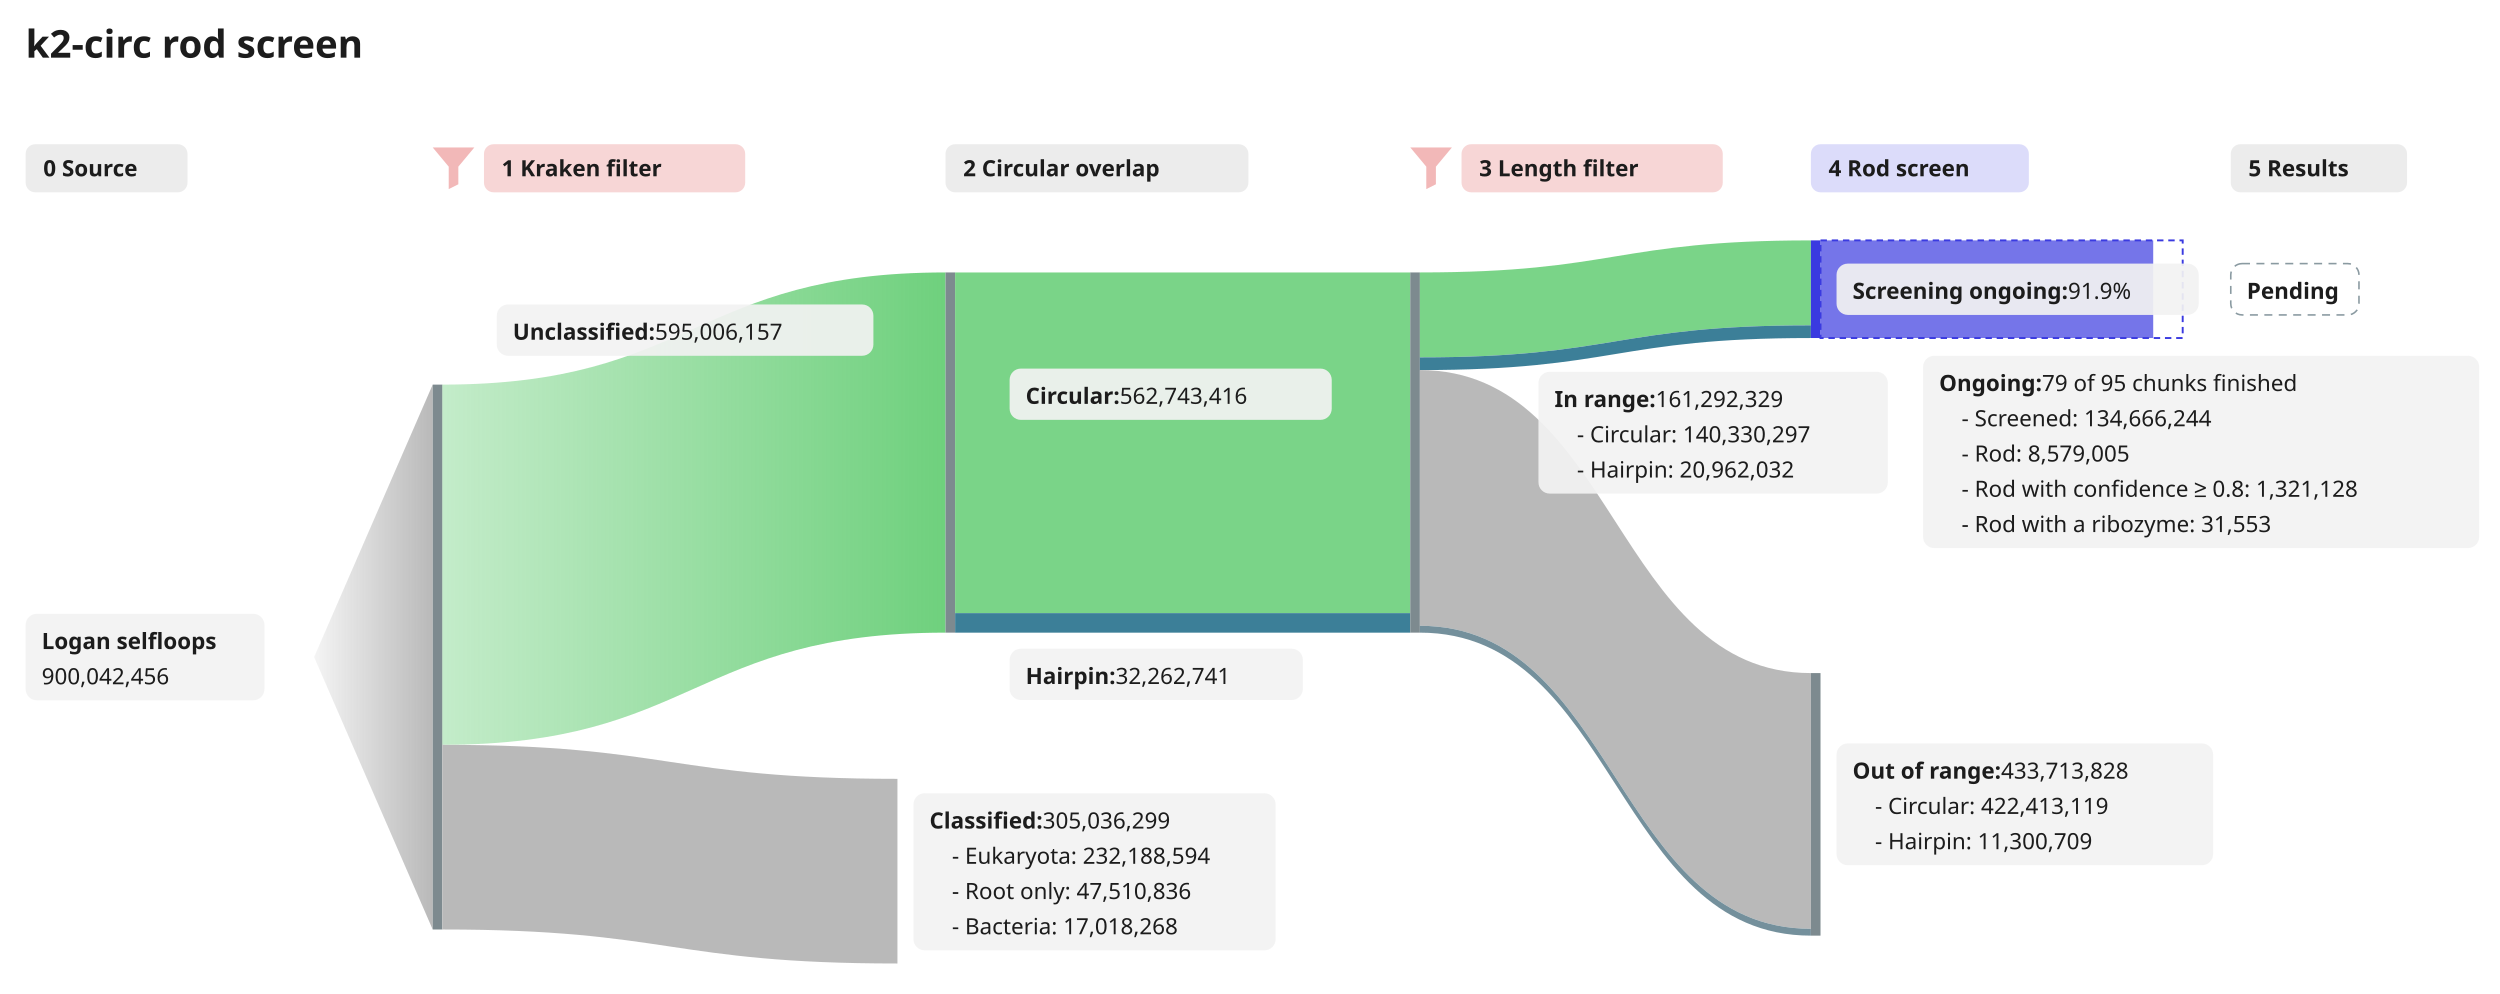
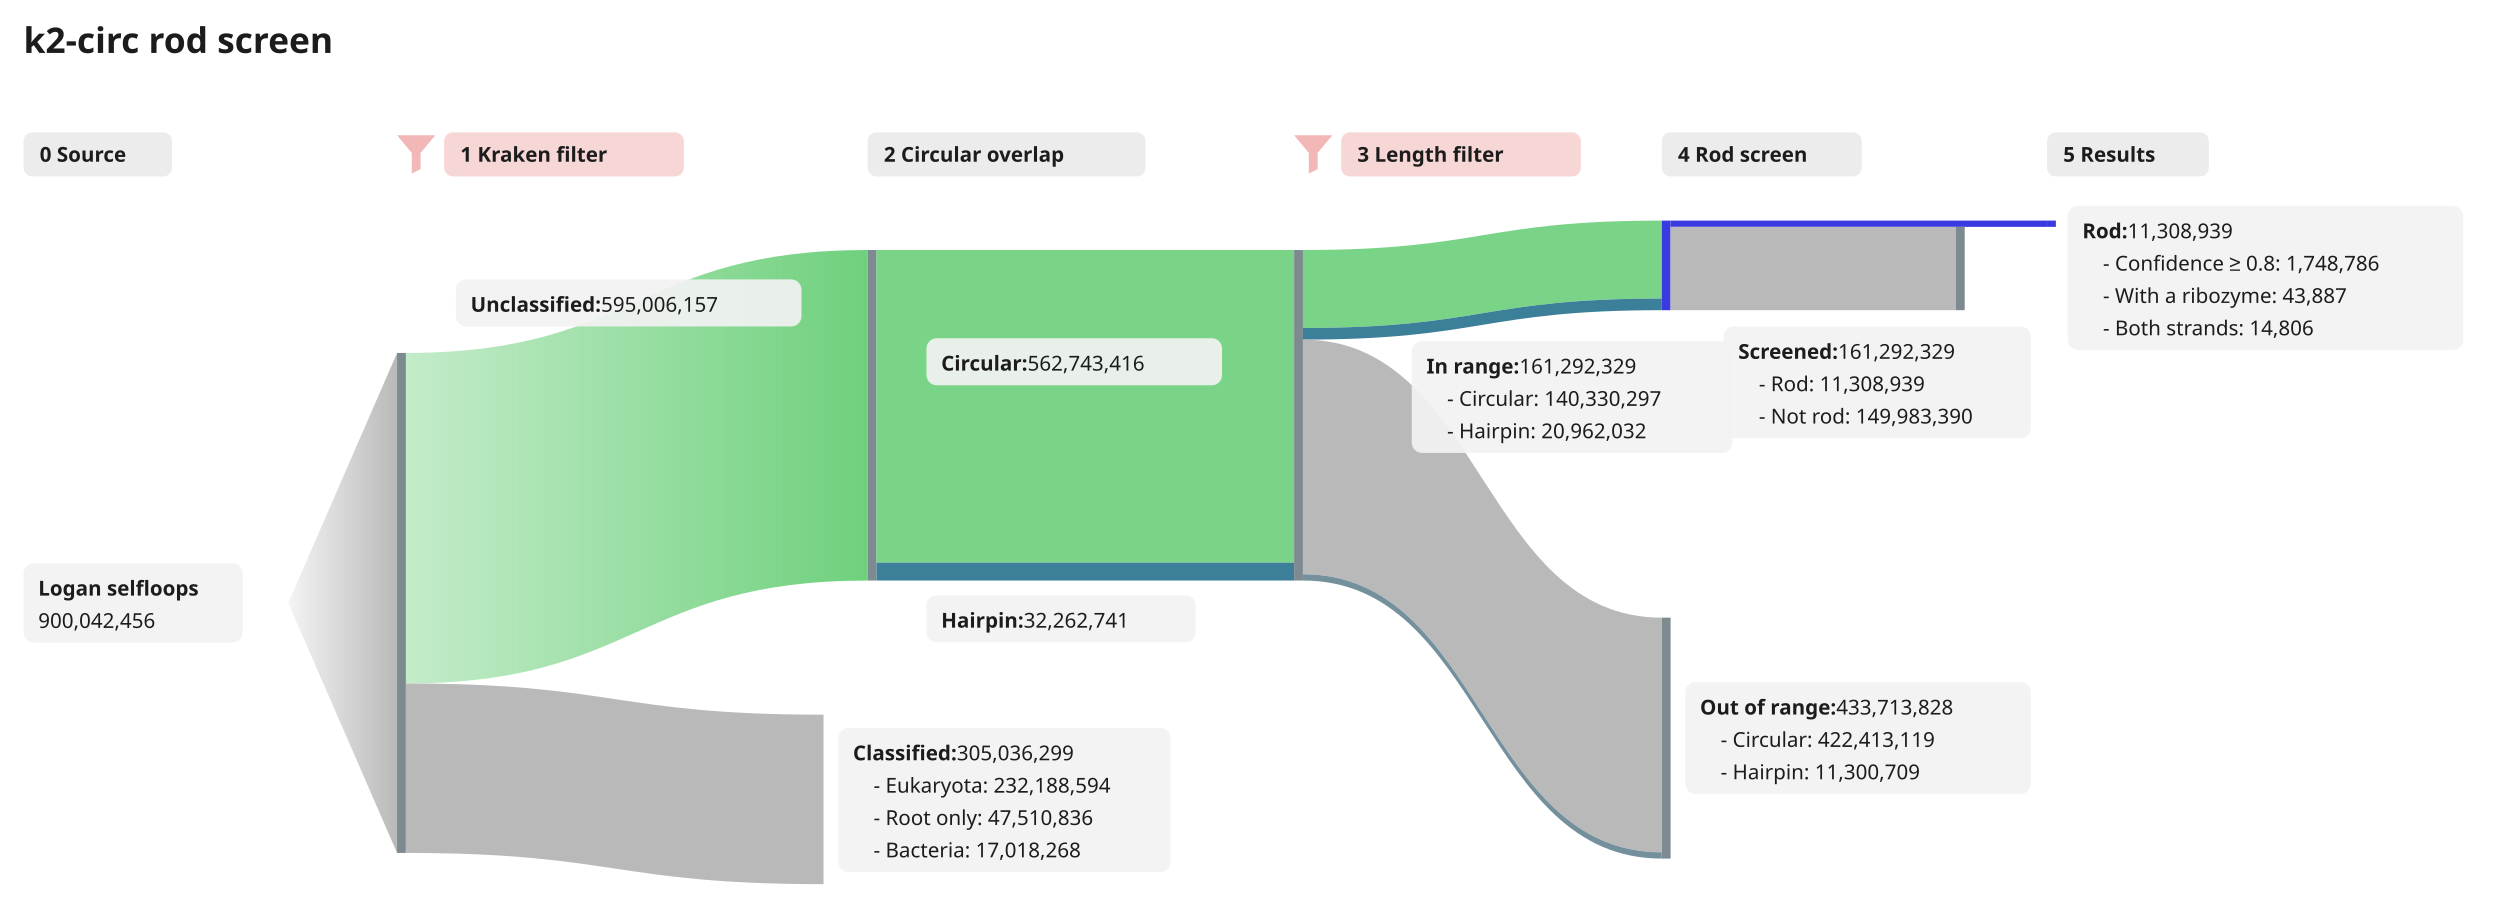
- <svg xmlns="http://www.w3.org/2000/svg" viewBox="0 0 1560 620" width="1560" height="620" role="img" aria-labelledby="t d">
+ <svg xmlns="http://www.w3.org/2000/svg" viewBox="0 0 1700 620" width="1700" height="620" role="img" aria-labelledby="t d">
  <style>
text { font-family: "Noto Sans", "Helvetica Neue", Helvetica, Arial, sans-serif; font-size: 14px; fill: #1c1c1c; }
.b { font-weight: 700; }
.title { font-size: 24px; font-weight: 700; }
</style>
  <defs>
    <linearGradient id="fan">
      <stop offset="0" stop-color="#b9b9b9" stop-opacity=".15" />
      <stop offset="1" stop-color="#b9b9b9" />
    </linearGradient>
    <linearGradient id="unclassified">
      <stop offset="0" stop-color="#55c866" stop-opacity=".35" />
      <stop offset="1" stop-color="#55c866" stop-opacity=".85" />
    </linearGradient>
  </defs>
  <text class="title" x="16" y="36">k2-circ rod screen</text>
  <rect x="16" y="90" width="101" height="30" rx="6" fill="#ececec" />
  <text class="b" x="27" y="110">0  Source</text>
  <path d="M270 92h26l-10 12v11l-6 3v-14z" fill="#f2b8b8" />
  <rect x="302" y="90" width="163" height="30" rx="6" fill="#f7d6d6" />
  <text class="b" x="313" y="110">1  Kraken filter</text>
  <rect x="590" y="90" width="189" height="30" rx="6" fill="#ececec" />
  <text class="b" x="601" y="110">2  Circular overlap</text>
  <path d="M880 92h26l-10 12v11l-6 3v-14z" fill="#f2b8b8" />
  <rect x="912" y="90" width="163" height="30" rx="6" fill="#f7d6d6" />
  <text class="b" x="923" y="110">3  Length filter</text>
-   <rect x="1130" y="90" width="136" height="30" rx="6" fill="#dcdcfa" />
+   <rect x="1130" y="90" width="136" height="30" rx="6" fill="#ececec" />
  <text class="b" x="1141" y="110">4  Rod screen</text>
  <rect x="1392" y="90" width="110" height="30" rx="6" fill="#ececec" />
  <text class="b" x="1403" y="110">5  Results</text>
  <rect x="16" y="383.0" width="149" height="54" rx="7" fill="#f2f2f2" fill-opacity=".92" />
  <text x="26" y="405.0">
    <tspan class="b">Logan selfloops</tspan>
  </text>
  <text x="26" y="427.0">
    <tspan class="b" />900,042,456</text>
  <path d="M196 410L270 240V580Z" fill="url(#fan)" />
  <rect x="270" y="240.00" width="6" height="340.00" fill="#7d8a8f" />
  <path d="M276 240.00C433.0 240.00 433.0 170.00 590 170.00L590 394.77C433.0 394.77 433.0 464.77 276 464.77Z" fill="url(#unclassified)" />
  <path d="M276 464.77C418.0 464.77 418.0 486.00 560 486.00L560 601.23C418.0 601.23 418.0 580.00 276 580.00Z" fill="#b9b9b9" />
  <rect x="570" y="495.0" width="226" height="98" rx="7" fill="#f2f2f2" fill-opacity=".92" />
  <text x="580" y="517.0">
    <tspan class="b">Classified: </tspan>305,036,299</text>
  <text x="594" y="539.0">
    <tspan class="b" />- Eukaryota: 232,188,594</text>
  <text x="594" y="561.0">
    <tspan class="b" />- Root only: 47,510,836</text>
  <text x="594" y="583.0">
    <tspan class="b" />- Bacteria: 17,018,268</text>
  <rect x="310" y="190.0" width="235" height="32" rx="7" fill="#f2f2f2" fill-opacity=".92" />
  <text x="320" y="212.0">
    <tspan class="b">Unclassified: </tspan>595,006,157</text>
  <rect x="590" y="170.00" width="6" height="224.77" fill="#7d8a8f" />
  <path d="M596 170.00C738.0 170.00 738.0 170.00 880 170.00L880 382.58C738.0 382.58 738.0 382.58 596 382.58Z" fill="#55c866" opacity=".78" />
  <path d="M596 382.58C738.0 382.58 738.0 382.58 880 382.58L880 394.77C738.0 394.77 738.0 394.77 596 394.77Z" fill="#3c7f98" />
  <rect x="630" y="230.0" width="201" height="32" rx="7" fill="#f2f2f2" fill-opacity=".92" />
  <text x="640" y="252.0">
    <tspan class="b">Circular: </tspan>562,743,416</text>
  <rect x="630" y="404.8" width="183" height="32" rx="7" fill="#f2f2f2" fill-opacity=".92" />
  <text x="640" y="426.8">
    <tspan class="b">Hairpin: </tspan>32,262,741</text>
  <rect x="880" y="170.00" width="6" height="224.77" fill="#7d8a8f" />
  <path d="M886 170.00C1008.0 170.00 1008.0 150.00 1130 150.00L1130 203.01C1008.0 203.01 1008.0 223.01 886 223.01Z" fill="#55c866" opacity=".78" />
  <path d="M886 223.01C1008.0 223.01 1008.0 203.01 1130 203.01L1130 210.93C1008.0 210.93 1008.0 230.93 886 230.93Z" fill="#3c7f98" />
  <path d="M886 230.93C1008.0 230.93 1008.0 420.00 1130 420.00L1130 579.57C1008.0 579.57 1008.0 390.50 886 390.50Z" fill="#b9b9b9" />
  <path d="M886 390.50C1008.0 390.50 1008.0 579.57 1130 579.57L1130 583.84C1008.0 583.84 1008.0 394.77 886 394.77Z" fill="#74909c" />
  <rect x="1130" y="420.00" width="6" height="163.84" fill="#7d8a8f" />
  <rect x="1146" y="463.9" width="235" height="76" rx="7" fill="#f2f2f2" fill-opacity=".92" />
  <text x="1156" y="485.9">
    <tspan class="b">Out of range: </tspan>433,713,828</text>
  <text x="1170" y="507.9">
    <tspan class="b" />- Circular: 422,413,119</text>
  <text x="1170" y="529.9">
    <tspan class="b" />- Hairpin: 11,300,709</text>
  <rect x="960" y="232.0" width="218" height="76" rx="7" fill="#f2f2f2" fill-opacity=".92" />
  <text x="970" y="254.0">
    <tspan class="b">In range: </tspan>161,292,329</text>
  <text x="984" y="276.0">
    <tspan class="b" />- Circular: 140,330,297</text>
  <text x="984" y="298.0">
    <tspan class="b" />- Hairpin: 20,962,032</text>
  <rect x="1130" y="150.00" width="6" height="60.93" fill="#3a3ae0" />
-   <rect x="1136" y="150" width="207.6" height="60.93" fill="#3a3ae0" opacity=".7" />
-   <rect x="1136" y="150" width="226" height="60.93" fill="none" stroke="#3a3ae0" stroke-width="1.2" stroke-dasharray="4 3" />
-   <rect x="1146" y="164.5" width="226" height="32" rx="7" fill="#f2f2f2" fill-opacity=".92" />
-   <text x="1156" y="186.5">
-     <tspan class="b">Screening ongoing: </tspan>91.9%</text>
-   <rect x="1200" y="222.0" width="347" height="120" rx="7" fill="#f2f2f2" fill-opacity=".92" />
-   <text x="1210" y="244.0">
-     <tspan class="b">Ongoing: </tspan>79 of 95 chunks finished</text>
-   <text x="1224" y="266.0">
-     <tspan class="b" />- Screened: 134,666,244</text>
-   <text x="1224" y="288.0">
-     <tspan class="b" />- Rod: 8,579,005</text>
-   <text x="1224" y="310.0">
-     <tspan class="b" />- Rod with confidence ≥ 0.8: 1,321,128</text>
-   <text x="1224" y="332.0">
-     <tspan class="b" />- Rod with a ribozyme: 31,553</text>
-   <rect x="1392" y="164.5" width="80" height="32" rx="7" fill="none" stroke="#8a9aa1" stroke-dasharray="5 4" />
-   <text x="1402" y="186.5">
-     <tspan class="b">Pending</tspan>
-   </text>
+   <path d="M1136 150.00C1264.0 150.00 1264.0 150.00 1392 150.00L1392 154.27C1264.0 154.27 1264.0 154.27 1136 154.27Z" fill="#3a3ae0" />
+   <path d="M1136 154.27C1233.0 154.27 1233.0 154.27 1330 154.27L1330 210.93C1233.0 210.93 1233.0 210.93 1136 210.93Z" fill="#b9b9b9" />
+   <rect x="1330" y="154.27" width="6" height="56.66" fill="#7d8a8f" />
+   <rect x="1172" y="222.0" width="209" height="76" rx="7" fill="#f2f2f2" fill-opacity=".92" />
+   <text x="1182" y="244.0">
+     <tspan class="b">Screened: </tspan>161,292,329</text>
+   <text x="1196" y="266.0">
+     <tspan class="b" />- Rod: 11,308,939</text>
+   <text x="1196" y="288.0">
+     <tspan class="b" />- Not rod: 149,983,390</text>
+   <rect x="1392" y="150.00" width="6" height="4.27" fill="#3a3ae0" />
+   <rect x="1406" y="140.0" width="269" height="98" rx="7" fill="#f2f2f2" fill-opacity=".92" />
+   <text x="1416" y="162.0">
+     <tspan class="b">Rod: </tspan>11,308,939</text>
+   <text x="1430" y="184.0">
+     <tspan class="b" />- Confidence ≥ 0.8: 1,748,786</text>
+   <text x="1430" y="206.0">
+     <tspan class="b" />- With a ribozyme: 43,887</text>
+   <text x="1430" y="228.0">
+     <tspan class="b" />- Both strands: 14,806</text>
</svg>
